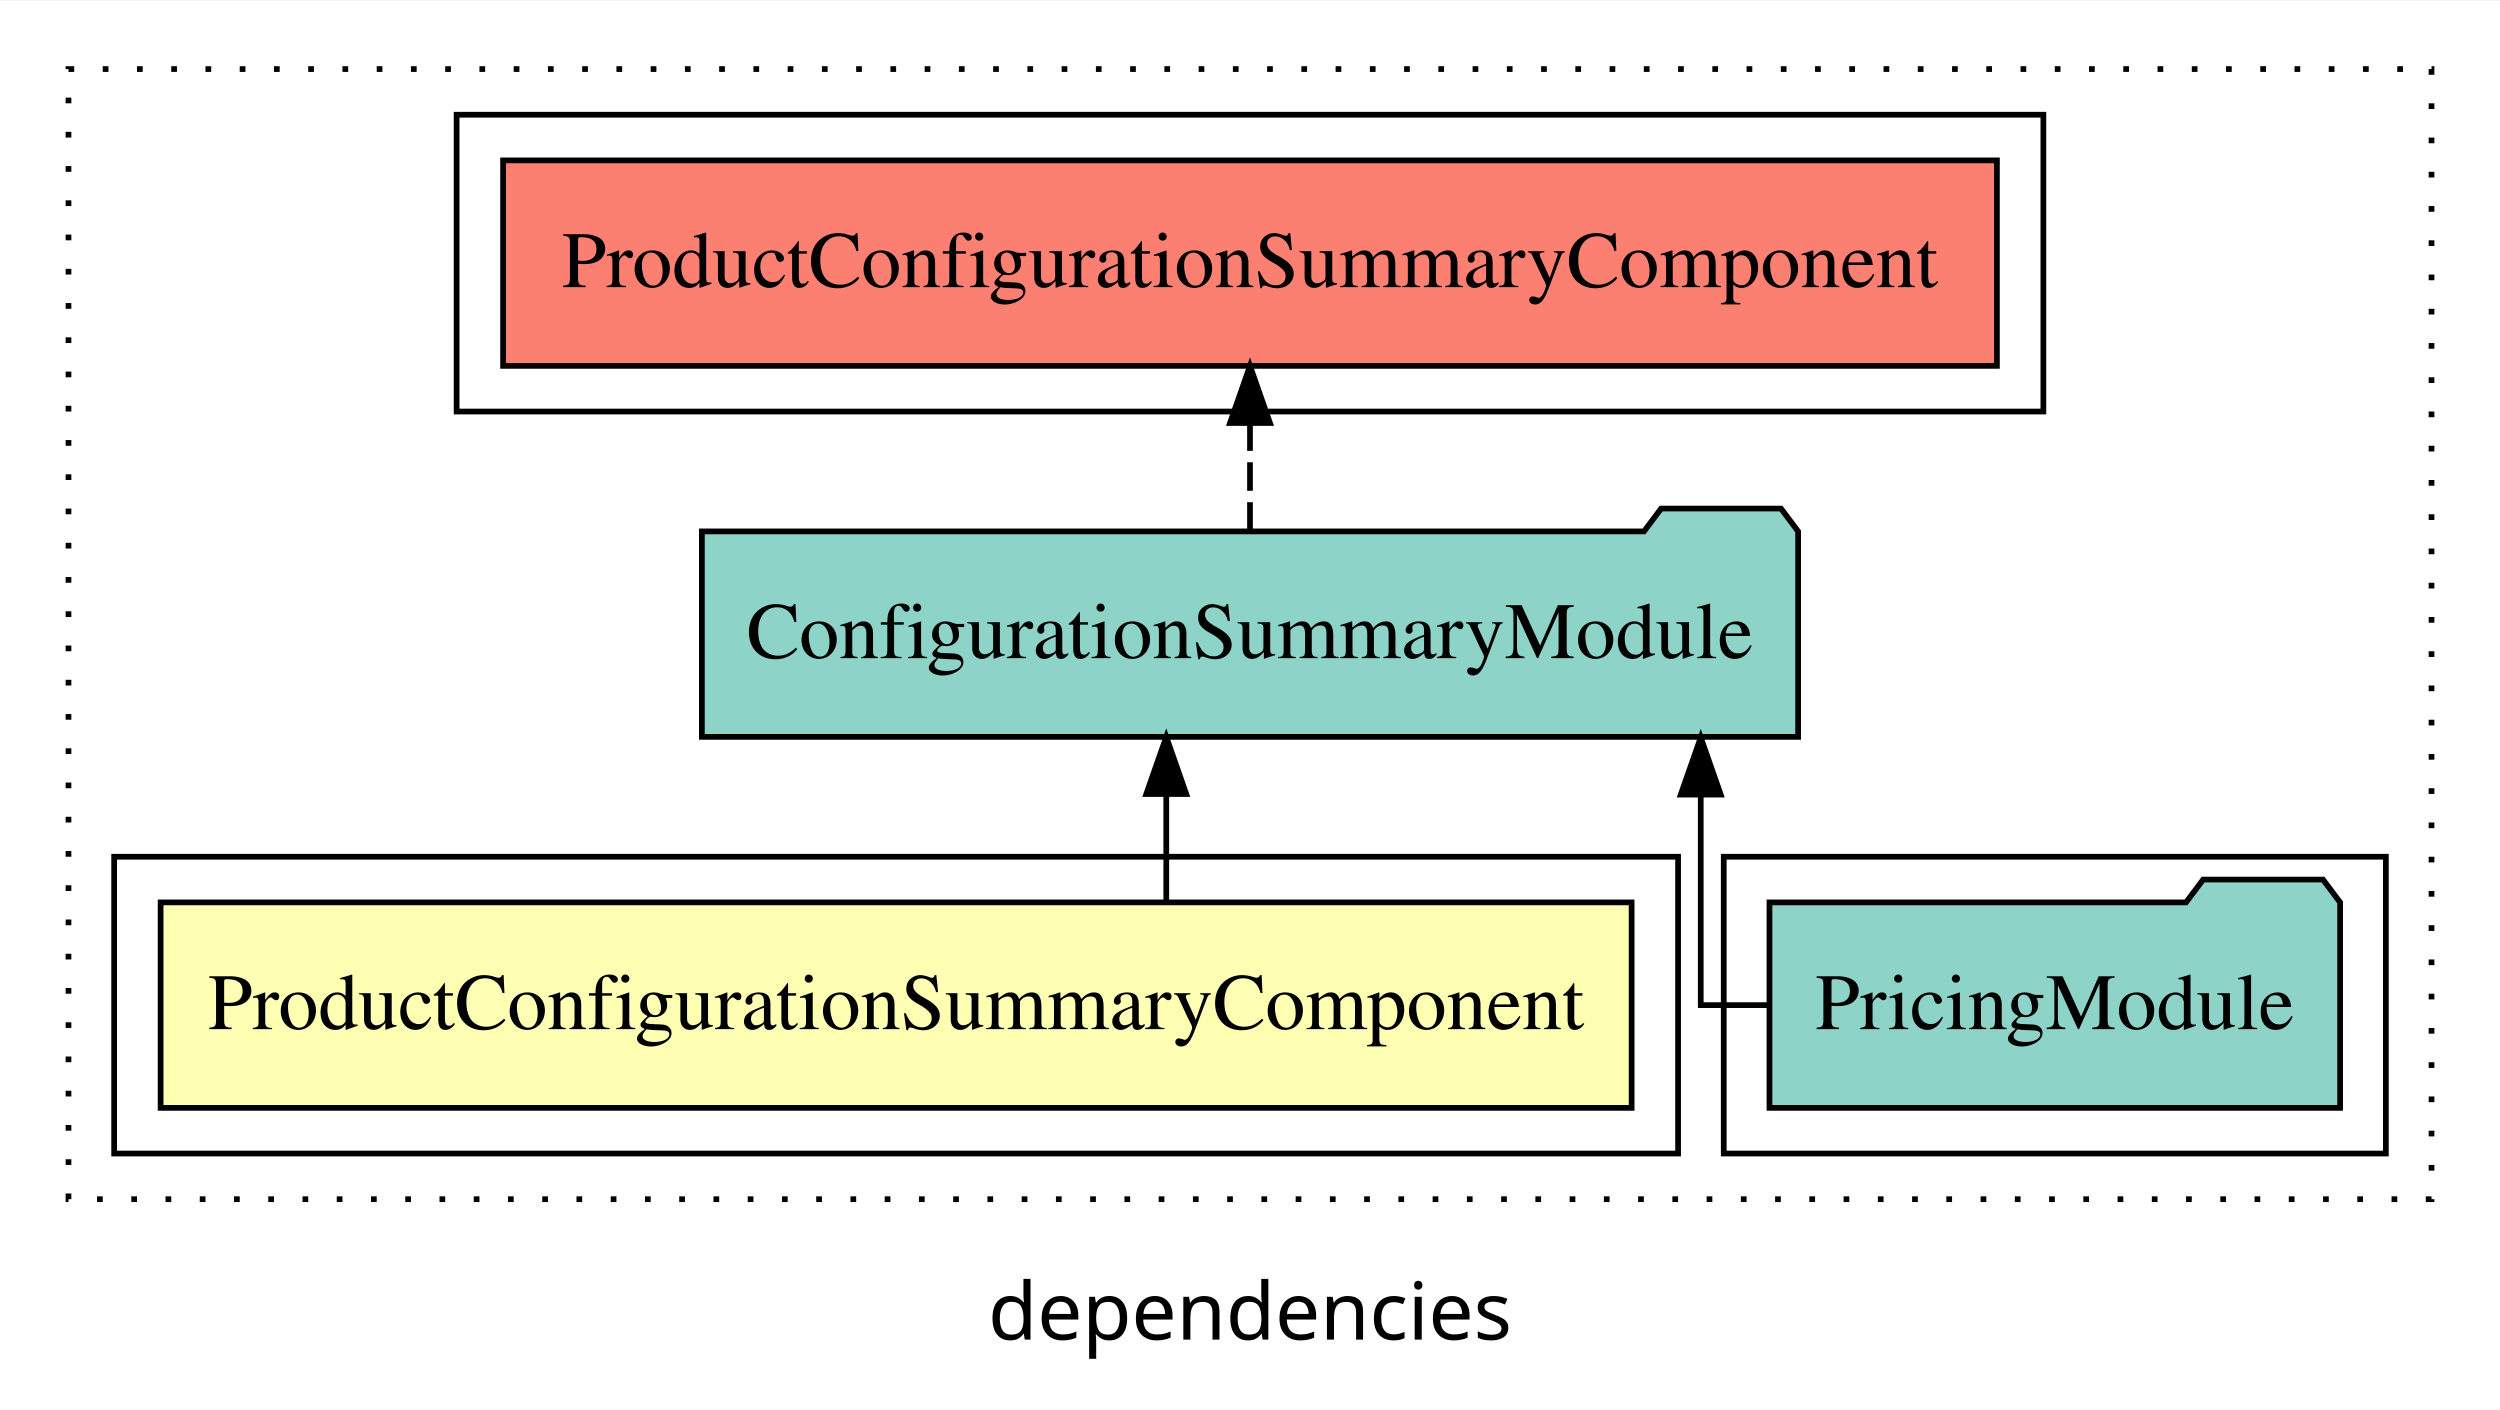
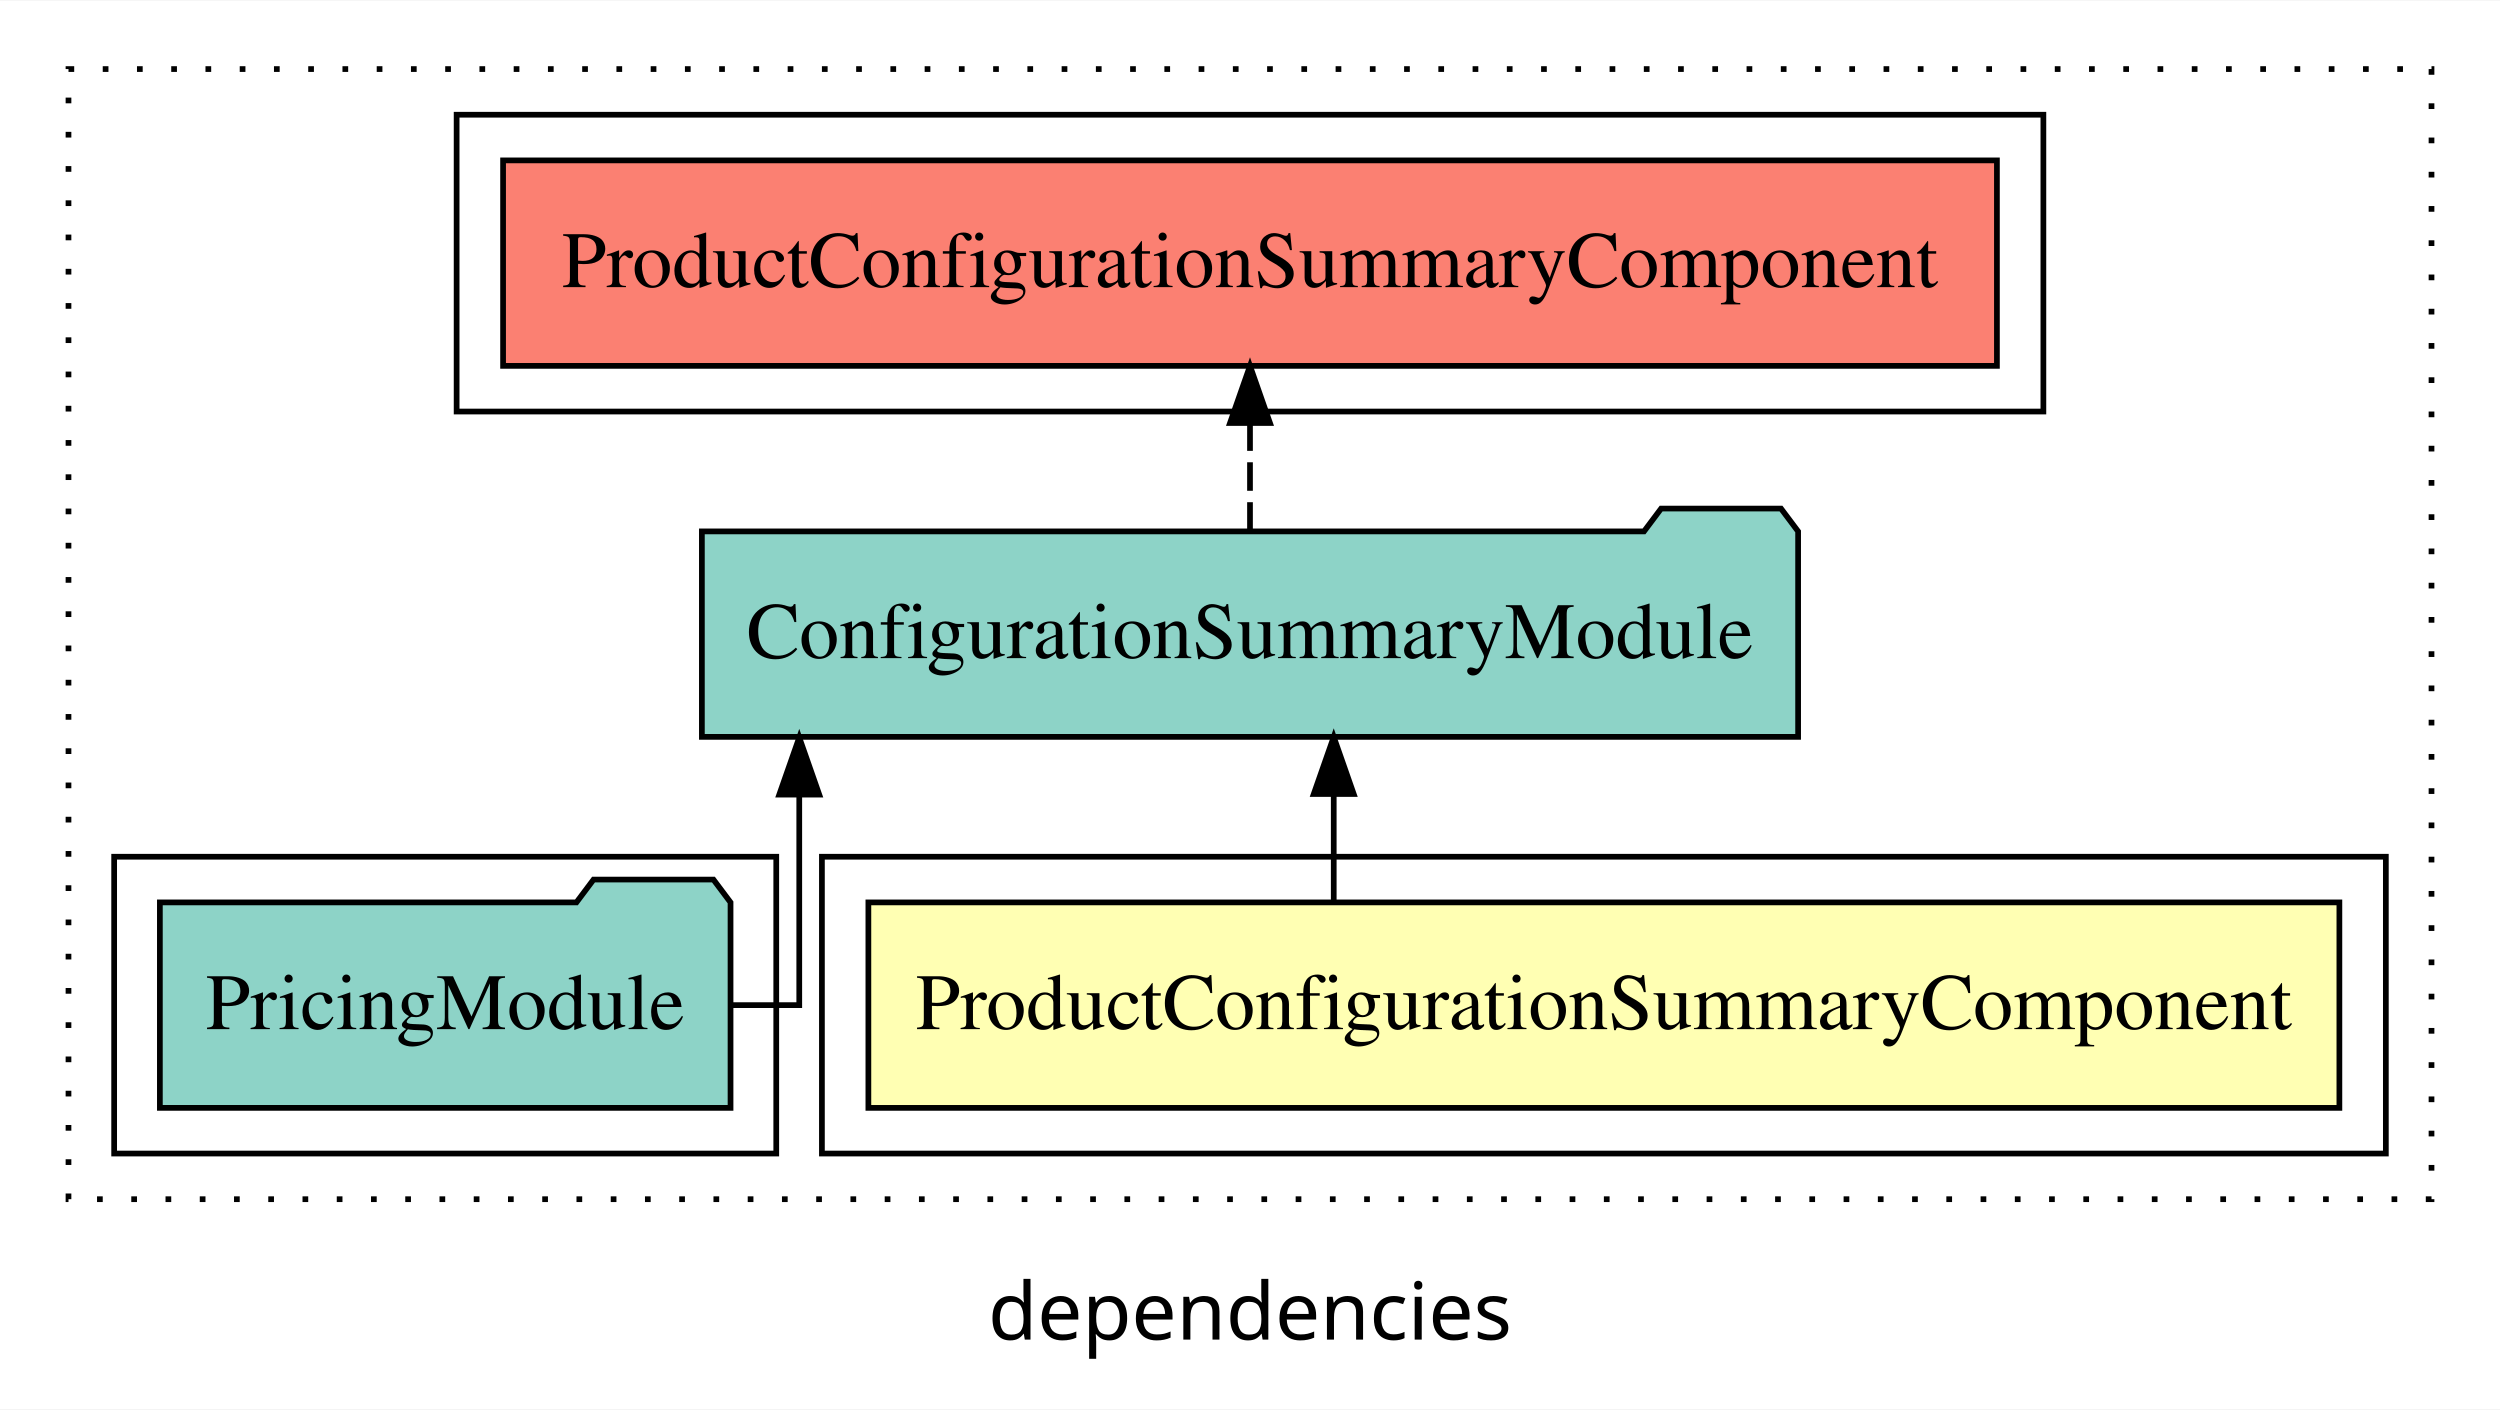
<svg xmlns="http://www.w3.org/2000/svg" width="438pt" height="247pt" viewBox="0.00 0.00 438.00 246.80">
  <g id="graph0" class="graph" transform="scale(1 1) rotate(0) translate(4 242.8)">
    <polygon fill="white" stroke="transparent" points="-4,4 -4,-242.8 434,-242.8 434,4 -4,4" />
    <text text-anchor="middle" x="215" y="-8.2" font-family="sans-serif" font-size="14.00">dependencies</text>
    <g id="clust1" class="cluster">
      <polygon fill="none" stroke="black" stroke-dasharray="1,5" points="8,-32.8 8,-230.8 422,-230.8 422,-32.8 8,-32.8" />
    </g>
+     <g id="clust2" class="cluster">
+       <polygon fill="none" stroke="black" points="140,-40.8 140,-92.8 414,-92.8 414,-40.8 140,-40.8" />
+     </g>
    <g id="clust5" class="cluster">
      <polygon fill="none" stroke="black" points="76,-170.8 76,-222.8 354,-222.8 354,-170.8 76,-170.8" />
    </g>
    <g id="clust4" class="cluster">
-       <polygon fill="none" stroke="black" points="298,-40.8 298,-92.8 414,-92.8 414,-40.8 298,-40.8" />
-     </g>
-     <g id="clust2" class="cluster">
-       <polygon fill="none" stroke="black" points="16,-40.8 16,-92.8 290,-92.8 290,-40.8 16,-40.8" />
+       <polygon fill="none" stroke="black" points="16,-40.8 16,-92.8 132,-92.8 132,-40.8 16,-40.8" />
    </g>
    <g id="node1" class="node">
-       <polygon fill="#ffffb3" stroke="black" points="281.86,-84.8 24.14,-84.8 24.14,-48.8 281.86,-48.8 281.86,-84.8" />
-       <text text-anchor="middle" x="153" y="-62.6" font-family="Times,serif" font-size="14.00">ProductConfigurationSummaryComponent</text>
+       <polygon fill="#ffffb3" stroke="black" points="405.86,-84.8 148.14,-84.8 148.14,-48.8 405.86,-48.8 405.86,-84.8" />
+       <text text-anchor="middle" x="277" y="-62.6" font-family="Times,serif" font-size="14.00">ProductConfigurationSummaryComponent</text>
    </g>
    <g id="node2" class="node">
      <polygon fill="#8dd3c7" stroke="black" points="311.03,-149.8 308.03,-153.8 287.03,-153.8 284.03,-149.8 118.97,-149.8 118.97,-113.8 311.03,-113.8 311.03,-149.8" />
      <text text-anchor="middle" x="215" y="-127.6" font-family="Times,serif" font-size="14.00">ConfigurationSummaryModule</text>
    </g>
    <g id="edge1" class="edge">
-       <path fill="none" stroke="black" d="M200.33,-84.91C200.33,-84.91 200.33,-103.79 200.33,-103.79" />
-       <polygon fill="black" stroke="black" points="196.83,-103.79 200.33,-113.79 203.83,-103.79 196.83,-103.79" />
+       <path fill="none" stroke="black" d="M229.67,-84.91C229.67,-84.91 229.67,-103.79 229.67,-103.79" />
+       <polygon fill="black" stroke="black" points="226.17,-103.79 229.67,-113.79 233.17,-103.79 226.17,-103.79" />
    </g>
    <g id="node4" class="node">
      <polygon fill="#fb8072" stroke="black" points="345.86,-214.8 84.14,-214.8 84.14,-178.8 345.86,-178.8 345.86,-214.8" />
      <text text-anchor="middle" x="215" y="-192.6" font-family="Times,serif" font-size="14.00">ProductConfigurationSummaryComponent </text>
    </g>
    <g id="edge3" class="edge">
      <path fill="none" stroke="black" stroke-dasharray="5,2" d="M215,-149.91C215,-149.91 215,-168.79 215,-168.79" />
      <polygon fill="black" stroke="black" points="211.5,-168.79 215,-178.79 218.5,-168.79 211.5,-168.79" />
    </g>
    <g id="node3" class="node">
-       <polygon fill="#8dd3c7" stroke="black" points="405.99,-84.8 402.99,-88.8 381.99,-88.8 378.99,-84.8 306.01,-84.8 306.01,-48.8 405.99,-48.8 405.99,-84.8" />
-       <text text-anchor="middle" x="356" y="-62.6" font-family="Times,serif" font-size="14.00">PricingModule</text>
+       <polygon fill="#8dd3c7" stroke="black" points="123.99,-84.8 120.99,-88.8 99.99,-88.8 96.99,-84.8 24.01,-84.8 24.01,-48.8 123.99,-48.8 123.99,-84.8" />
+       <text text-anchor="middle" x="74" y="-62.6" font-family="Times,serif" font-size="14.00">PricingModule</text>
    </g>
    <g id="edge2" class="edge">
-       <path fill="none" stroke="black" d="M305.93,-66.8C298.88,-66.8 293.97,-66.8 293.97,-66.8 293.97,-66.8 293.97,-103.69 293.97,-103.69" />
-       <polygon fill="black" stroke="black" points="290.47,-103.69 293.97,-113.69 297.47,-103.69 290.47,-103.69" />
+       <path fill="none" stroke="black" d="M124.07,-66.8C131.12,-66.8 136.03,-66.8 136.03,-66.8 136.03,-66.8 136.03,-103.69 136.03,-103.69" />
+       <polygon fill="black" stroke="black" points="132.53,-103.69 136.03,-113.69 139.53,-103.69 132.53,-103.69" />
    </g>
  </g>
</svg>
